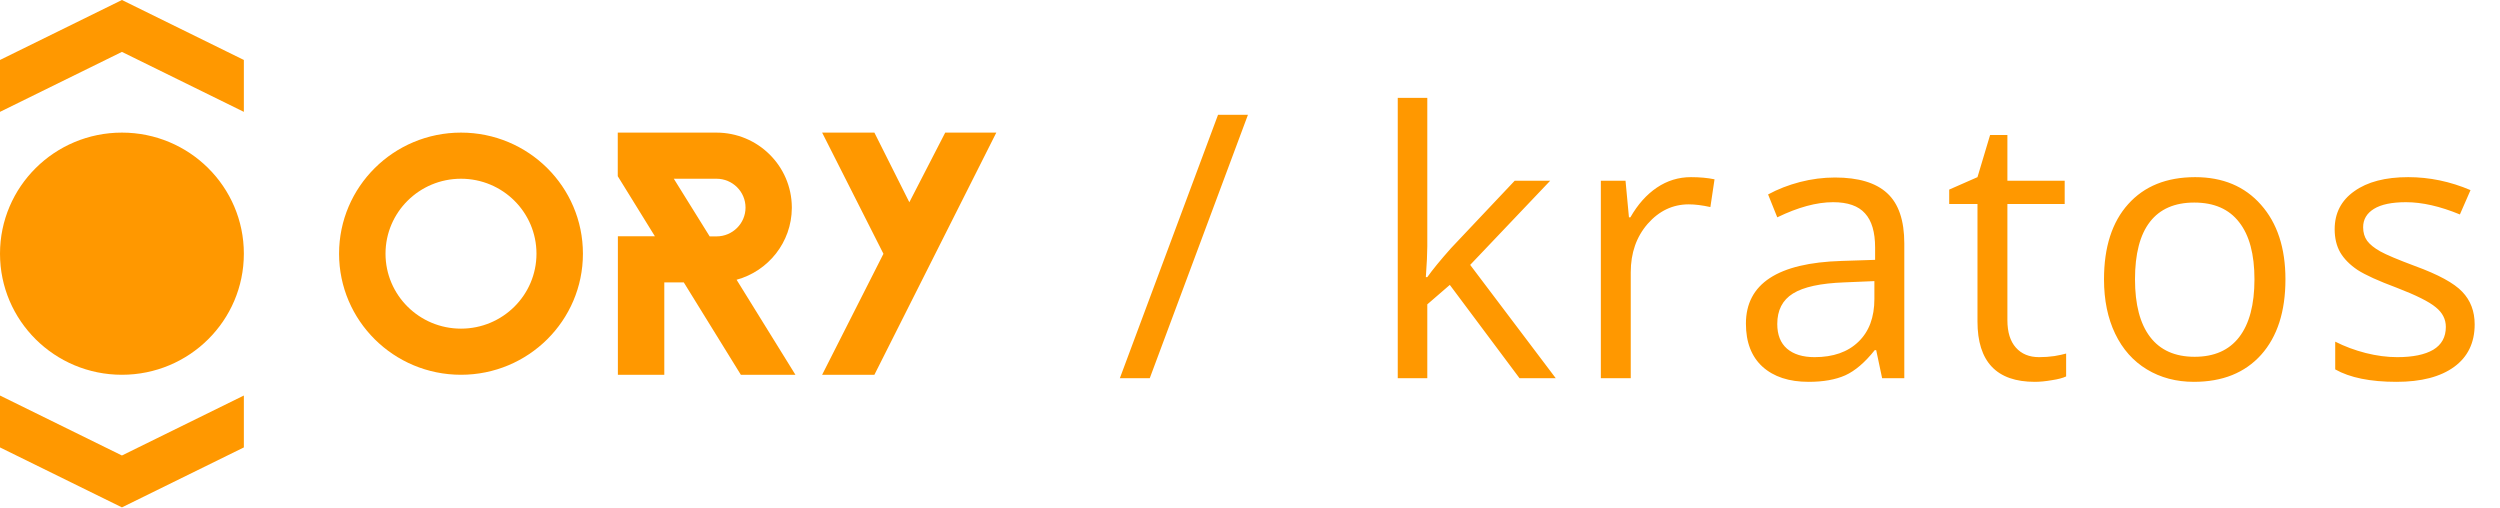
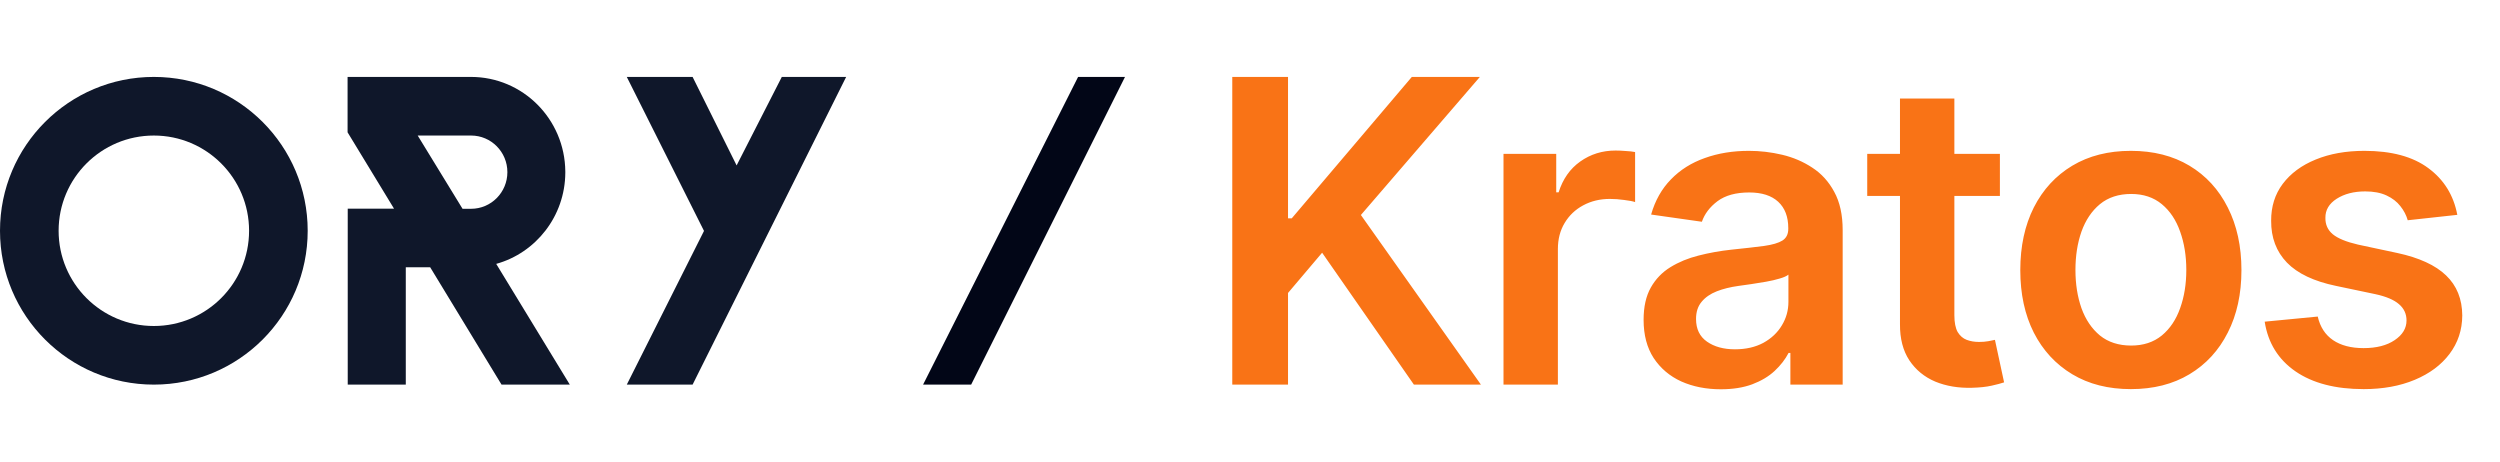
- <svg xmlns="http://www.w3.org/2000/svg" width="271" height="55" viewBox="0 0 271 55" fill="none">
-   <path d="M49.972 14.375C42.672 14.375 36.755 20.25 36.755 27.5C36.755 34.75 42.672 40.625 49.972 40.625C57.273 40.625 63.189 34.75 63.189 27.5C63.189 20.25 57.273 14.375 49.972 14.375ZM49.972 35.625C45.453 35.625 41.79 31.988 41.79 27.5C41.79 23.012 45.453 19.375 49.972 19.375C54.491 19.375 58.154 23.012 58.154 27.5C58.154 31.988 54.491 35.625 49.972 35.625Z" fill="#FF9800" />
-   <path d="M79.846 30.325C83.281 29.387 85.809 26.262 85.834 22.562C85.834 22.538 85.834 22.525 85.834 22.5C85.834 22.475 85.834 22.462 85.834 22.438C85.796 17.975 82.148 14.375 77.658 14.375H66.965V19.1L70.991 25.613H66.978V40.625H72.01V30.613H74.123L80.308 40.625H86.224L79.846 30.325ZM77.67 25.625H76.928L73.041 19.375H77.67C79.406 19.375 80.815 20.775 80.815 22.5C80.815 24.225 79.406 25.625 77.67 25.625Z" fill="#FF9800" />
-   <path d="M94.784 40.625H89.119L95.765 27.512L89.119 14.375H94.784L98.572 21.925L102.462 14.375H108L94.784 40.625Z" fill="#FF9800" />
-   <path d="M13.217 14.375C5.916 14.375 0 20.25 0 27.5C0 34.75 5.916 40.625 13.217 40.625C20.517 40.625 26.434 34.75 26.434 27.5C26.434 20.25 20.517 14.375 13.217 14.375Z" fill="#FF9800" />
-   <path d="M13.217 -5.73712e-07L26.434 6.5L26.434 12.125L13.217 5.625L0 12.125L-2.47596e-07 6.5L13.217 -5.73712e-07Z" fill="#FF9800" />
-   <path d="M13.217 55L2.89289e-05 48.5L2.91765e-05 42.875L13.217 49.375L26.434 42.875L26.434 48.5L13.217 55Z" fill="#FF9800" />
-   <path d="M135.277 12.445L124.633 41H121.391L132.035 12.445H135.277ZM154.719 30.043C155.279 29.249 156.132 28.207 157.277 26.918L164.191 19.594H168.039L159.367 28.715L168.645 41H164.719L157.16 30.883L154.719 32.992V41H151.516V10.609H154.719V26.723C154.719 27.439 154.667 28.546 154.562 30.043H154.719ZM183.297 19.203C184.247 19.203 185.1 19.281 185.855 19.438L185.406 22.445C184.521 22.25 183.74 22.152 183.062 22.152C181.331 22.152 179.846 22.855 178.609 24.262C177.385 25.668 176.773 27.419 176.773 29.516V41H173.531V19.594H176.207L176.578 23.559H176.734C177.529 22.165 178.486 21.091 179.605 20.336C180.725 19.581 181.956 19.203 183.297 19.203ZM204.023 41L203.379 37.953H203.223C202.155 39.294 201.087 40.206 200.02 40.688C198.965 41.156 197.643 41.391 196.055 41.391C193.932 41.391 192.266 40.844 191.055 39.75C189.857 38.656 189.258 37.1 189.258 35.082C189.258 30.759 192.715 28.494 199.629 28.285L203.262 28.168V26.84C203.262 25.16 202.897 23.923 202.168 23.129C201.452 22.322 200.299 21.918 198.711 21.918C196.927 21.918 194.909 22.465 192.656 23.559L191.66 21.078C192.715 20.505 193.867 20.056 195.117 19.73C196.38 19.405 197.643 19.242 198.906 19.242C201.458 19.242 203.346 19.809 204.57 20.941C205.807 22.074 206.426 23.891 206.426 26.391V41H204.023ZM196.699 38.715C198.717 38.715 200.299 38.161 201.445 37.055C202.604 35.948 203.184 34.398 203.184 32.406V30.473L199.941 30.609C197.363 30.701 195.501 31.104 194.355 31.82C193.223 32.523 192.656 33.624 192.656 35.121C192.656 36.293 193.008 37.185 193.711 37.797C194.427 38.409 195.423 38.715 196.699 38.715ZM221.039 38.715C221.612 38.715 222.165 38.676 222.699 38.598C223.233 38.507 223.656 38.415 223.969 38.324V40.805C223.617 40.974 223.096 41.111 222.406 41.215C221.729 41.332 221.117 41.391 220.57 41.391C216.43 41.391 214.359 39.21 214.359 34.848V22.113H211.293V20.551L214.359 19.203L215.727 14.633H217.602V19.594H223.812V22.113H217.602V34.711C217.602 36 217.908 36.99 218.52 37.68C219.132 38.37 219.971 38.715 221.039 38.715ZM247.742 30.277C247.742 33.767 246.863 36.495 245.105 38.461C243.348 40.414 240.919 41.391 237.82 41.391C235.906 41.391 234.207 40.941 232.723 40.043C231.238 39.145 230.092 37.855 229.285 36.176C228.478 34.496 228.074 32.53 228.074 30.277C228.074 26.788 228.947 24.073 230.691 22.133C232.436 20.18 234.858 19.203 237.957 19.203C240.952 19.203 243.328 20.199 245.086 22.191C246.857 24.184 247.742 26.879 247.742 30.277ZM231.434 30.277C231.434 33.012 231.98 35.095 233.074 36.527C234.168 37.96 235.776 38.676 237.898 38.676C240.021 38.676 241.629 37.966 242.723 36.547C243.829 35.115 244.383 33.025 244.383 30.277C244.383 27.556 243.829 25.492 242.723 24.086C241.629 22.667 240.008 21.957 237.859 21.957C235.737 21.957 234.135 22.654 233.055 24.047C231.974 25.44 231.434 27.517 231.434 30.277ZM268.254 35.16C268.254 37.152 267.512 38.689 266.027 39.77C264.543 40.85 262.46 41.391 259.777 41.391C256.939 41.391 254.725 40.941 253.137 40.043V37.035C254.165 37.556 255.266 37.966 256.438 38.266C257.622 38.565 258.762 38.715 259.855 38.715C261.548 38.715 262.85 38.448 263.762 37.914C264.673 37.367 265.129 36.54 265.129 35.434C265.129 34.6 264.764 33.891 264.035 33.305C263.319 32.706 261.913 32.003 259.816 31.195C257.824 30.453 256.405 29.809 255.559 29.262C254.725 28.702 254.1 28.07 253.684 27.367C253.28 26.664 253.078 25.824 253.078 24.848C253.078 23.103 253.788 21.729 255.207 20.727C256.626 19.711 258.573 19.203 261.047 19.203C263.352 19.203 265.604 19.672 267.805 20.609L266.652 23.246C264.504 22.361 262.557 21.918 260.812 21.918C259.276 21.918 258.117 22.159 257.336 22.641C256.555 23.122 256.164 23.787 256.164 24.633C256.164 25.206 256.307 25.694 256.594 26.098C256.893 26.501 257.368 26.885 258.02 27.25C258.671 27.615 259.921 28.142 261.77 28.832C264.309 29.756 266.021 30.688 266.906 31.625C267.805 32.562 268.254 33.741 268.254 35.16Z" fill="#FF9800" />
+ <svg xmlns="http://www.w3.org/2000/svg" fill="none" viewBox="0 0 130 24" height="24" width="130">
+   <path fill="#0F172A" d="M36.015 20H32.593L36.608 12.008L32.593 4H36.015L38.304 8.602L40.654 4H44L36.015 20Z" />
+   <path fill="#0F172A" d="M25.803 13.722C27.863 13.15 29.381 11.246 29.396 8.99V8.952V8.914C29.373 6.194 27.184 4 24.49 4H18.074V6.88L20.489 10.85H18.082V20H21.101V13.897H22.369L26.08 20H29.63L25.803 13.722ZM24.052 10.857H24.497C25.539 10.857 26.384 10.004 26.384 8.952C26.384 7.901 25.539 7.048 24.497 7.048H21.72L24.052 10.857Z" clip-rule="evenodd" fill-rule="evenodd" />
+   <path fill="#0F172A" d="M8 4C3.581 4 0 7.581 0 12C0 16.419 3.581 20 8 20C12.419 20 16 16.419 16 12C16 7.581 12.419 4 8 4ZM3.048 12C3.048 14.735 5.265 16.952 8 16.952C10.735 16.952 12.952 14.735 12.952 12C12.952 9.265 10.735 7.048 8 7.048C5.265 7.048 3.048 9.265 3.048 12Z" clip-rule="evenodd" fill-rule="evenodd" />
+   <path fill="#020617" d="M50.5 20H48L56.061 4H58.5L50.5 20Z" />
+   <path fill="#F97316" d="M64.078 20V4H66.977V11.352H67.172L73.414 4H76.953L70.766 11.18L77.008 20H73.523L68.75 13.141L66.977 15.234V20H64.078ZM78.182 20V8H80.924V10H81.049C81.268 9.307 81.643 8.773 82.174 8.398C82.71 8.018 83.322 7.828 84.01 7.828C84.166 7.828 84.341 7.836 84.533 7.852C84.731 7.862 84.895 7.88 85.025 7.906V10.508C84.906 10.466 84.716 10.43 84.455 10.398C84.2 10.362 83.953 10.344 83.713 10.344C83.197 10.344 82.734 10.456 82.322 10.68C81.916 10.898 81.596 11.203 81.362 11.594C81.127 11.984 81.01 12.435 81.01 12.945V20H78.182ZM89.483 20.242C88.722 20.242 88.037 20.107 87.428 19.836C86.824 19.56 86.345 19.154 85.99 18.617C85.642 18.081 85.467 17.419 85.467 16.633C85.467 15.956 85.592 15.396 85.842 14.953C86.092 14.51 86.433 14.156 86.865 13.891C87.298 13.625 87.785 13.425 88.326 13.289C88.873 13.148 89.439 13.047 90.022 12.984C90.725 12.912 91.295 12.846 91.733 12.789C92.17 12.727 92.488 12.633 92.686 12.508C92.889 12.378 92.99 12.177 92.99 11.906V11.859C92.99 11.271 92.816 10.815 92.467 10.492C92.118 10.169 91.615 10.008 90.959 10.008C90.267 10.008 89.717 10.159 89.311 10.461C88.91 10.763 88.639 11.12 88.498 11.531L85.858 11.156C86.066 10.427 86.41 9.818 86.889 9.328C87.368 8.833 87.954 8.464 88.647 8.219C89.34 7.969 90.105 7.844 90.944 7.844C91.522 7.844 92.097 7.911 92.67 8.047C93.243 8.182 93.767 8.406 94.24 8.719C94.715 9.026 95.095 9.445 95.381 9.977C95.673 10.508 95.819 11.172 95.819 11.969V20H93.1V18.352H93.006C92.834 18.685 92.592 18.997 92.28 19.289C91.972 19.576 91.584 19.807 91.115 19.984C90.652 20.156 90.108 20.242 89.483 20.242ZM90.217 18.164C90.785 18.164 91.277 18.052 91.694 17.828C92.11 17.599 92.431 17.297 92.655 16.922C92.884 16.547 92.998 16.138 92.998 15.695V14.281C92.91 14.354 92.759 14.422 92.545 14.484C92.337 14.547 92.103 14.602 91.842 14.648C91.582 14.695 91.324 14.737 91.069 14.773C90.814 14.81 90.592 14.841 90.405 14.867C89.983 14.925 89.605 15.018 89.272 15.148C88.939 15.279 88.675 15.461 88.483 15.695C88.29 15.925 88.194 16.221 88.194 16.586C88.194 17.107 88.384 17.5 88.764 17.766C89.144 18.031 89.629 18.164 90.217 18.164ZM103.995 8V10.188H97.096V8H103.995ZM98.799 5.125H101.627V16.391C101.627 16.771 101.685 17.062 101.799 17.266C101.919 17.463 102.075 17.599 102.268 17.672C102.461 17.745 102.674 17.781 102.909 17.781C103.086 17.781 103.247 17.768 103.393 17.742C103.544 17.716 103.659 17.693 103.737 17.672L104.213 19.883C104.062 19.935 103.846 19.992 103.565 20.055C103.289 20.117 102.95 20.154 102.549 20.164C101.841 20.185 101.203 20.078 100.635 19.844C100.068 19.604 99.617 19.234 99.284 18.734C98.956 18.234 98.794 17.609 98.799 16.859V5.125ZM110.805 20.234C109.633 20.234 108.618 19.977 107.758 19.461C106.899 18.945 106.232 18.224 105.758 17.297C105.29 16.37 105.055 15.287 105.055 14.047C105.055 12.807 105.29 11.721 105.758 10.789C106.232 9.857 106.899 9.133 107.758 8.617C108.618 8.102 109.633 7.844 110.805 7.844C111.977 7.844 112.993 8.102 113.852 8.617C114.712 9.133 115.376 9.857 115.844 10.789C116.318 11.721 116.555 12.807 116.555 14.047C116.555 15.287 116.318 16.37 115.844 17.297C115.376 18.224 114.712 18.945 113.852 19.461C112.993 19.977 111.977 20.234 110.805 20.234ZM110.821 17.969C111.456 17.969 111.988 17.794 112.415 17.445C112.842 17.091 113.159 16.617 113.368 16.023C113.581 15.43 113.688 14.768 113.688 14.039C113.688 13.305 113.581 12.641 113.368 12.047C113.159 11.448 112.842 10.971 112.415 10.617C111.988 10.263 111.456 10.086 110.821 10.086C110.17 10.086 109.628 10.263 109.196 10.617C108.769 10.971 108.449 11.448 108.235 12.047C108.027 12.641 107.923 13.305 107.923 14.039C107.923 14.768 108.027 15.43 108.235 16.023C108.449 16.617 108.769 17.091 109.196 17.445C109.628 17.794 110.17 17.969 110.821 17.969ZM127.78 11.172L125.202 11.453C125.129 11.193 125.001 10.948 124.819 10.719C124.642 10.49 124.402 10.305 124.1 10.164C123.798 10.023 123.429 9.953 122.991 9.953C122.402 9.953 121.908 10.081 121.507 10.336C121.111 10.591 120.915 10.922 120.921 11.328C120.915 11.677 121.043 11.961 121.304 12.18C121.569 12.398 122.007 12.578 122.616 12.719L124.663 13.156C125.798 13.401 126.642 13.789 127.194 14.32C127.751 14.852 128.033 15.547 128.038 16.406C128.033 17.162 127.811 17.828 127.374 18.406C126.942 18.979 126.34 19.427 125.569 19.75C124.798 20.073 123.913 20.234 122.913 20.234C121.444 20.234 120.262 19.927 119.366 19.312C118.47 18.693 117.936 17.831 117.764 16.727L120.522 16.461C120.647 17.003 120.913 17.412 121.319 17.688C121.725 17.963 122.254 18.102 122.905 18.102C123.577 18.102 124.116 17.963 124.522 17.688C124.934 17.412 125.139 17.07 125.139 16.664C125.139 16.32 125.007 16.037 124.741 15.812C124.481 15.588 124.074 15.417 123.522 15.297L121.475 14.867C120.324 14.628 119.473 14.224 118.921 13.656C118.369 13.083 118.095 12.359 118.1 11.484C118.095 10.745 118.296 10.104 118.702 9.562C119.113 9.016 119.684 8.594 120.413 8.297C121.147 7.995 121.994 7.844 122.952 7.844C124.358 7.844 125.465 8.143 126.272 8.742C127.085 9.341 127.587 10.151 127.78 11.172Z" />
</svg>
